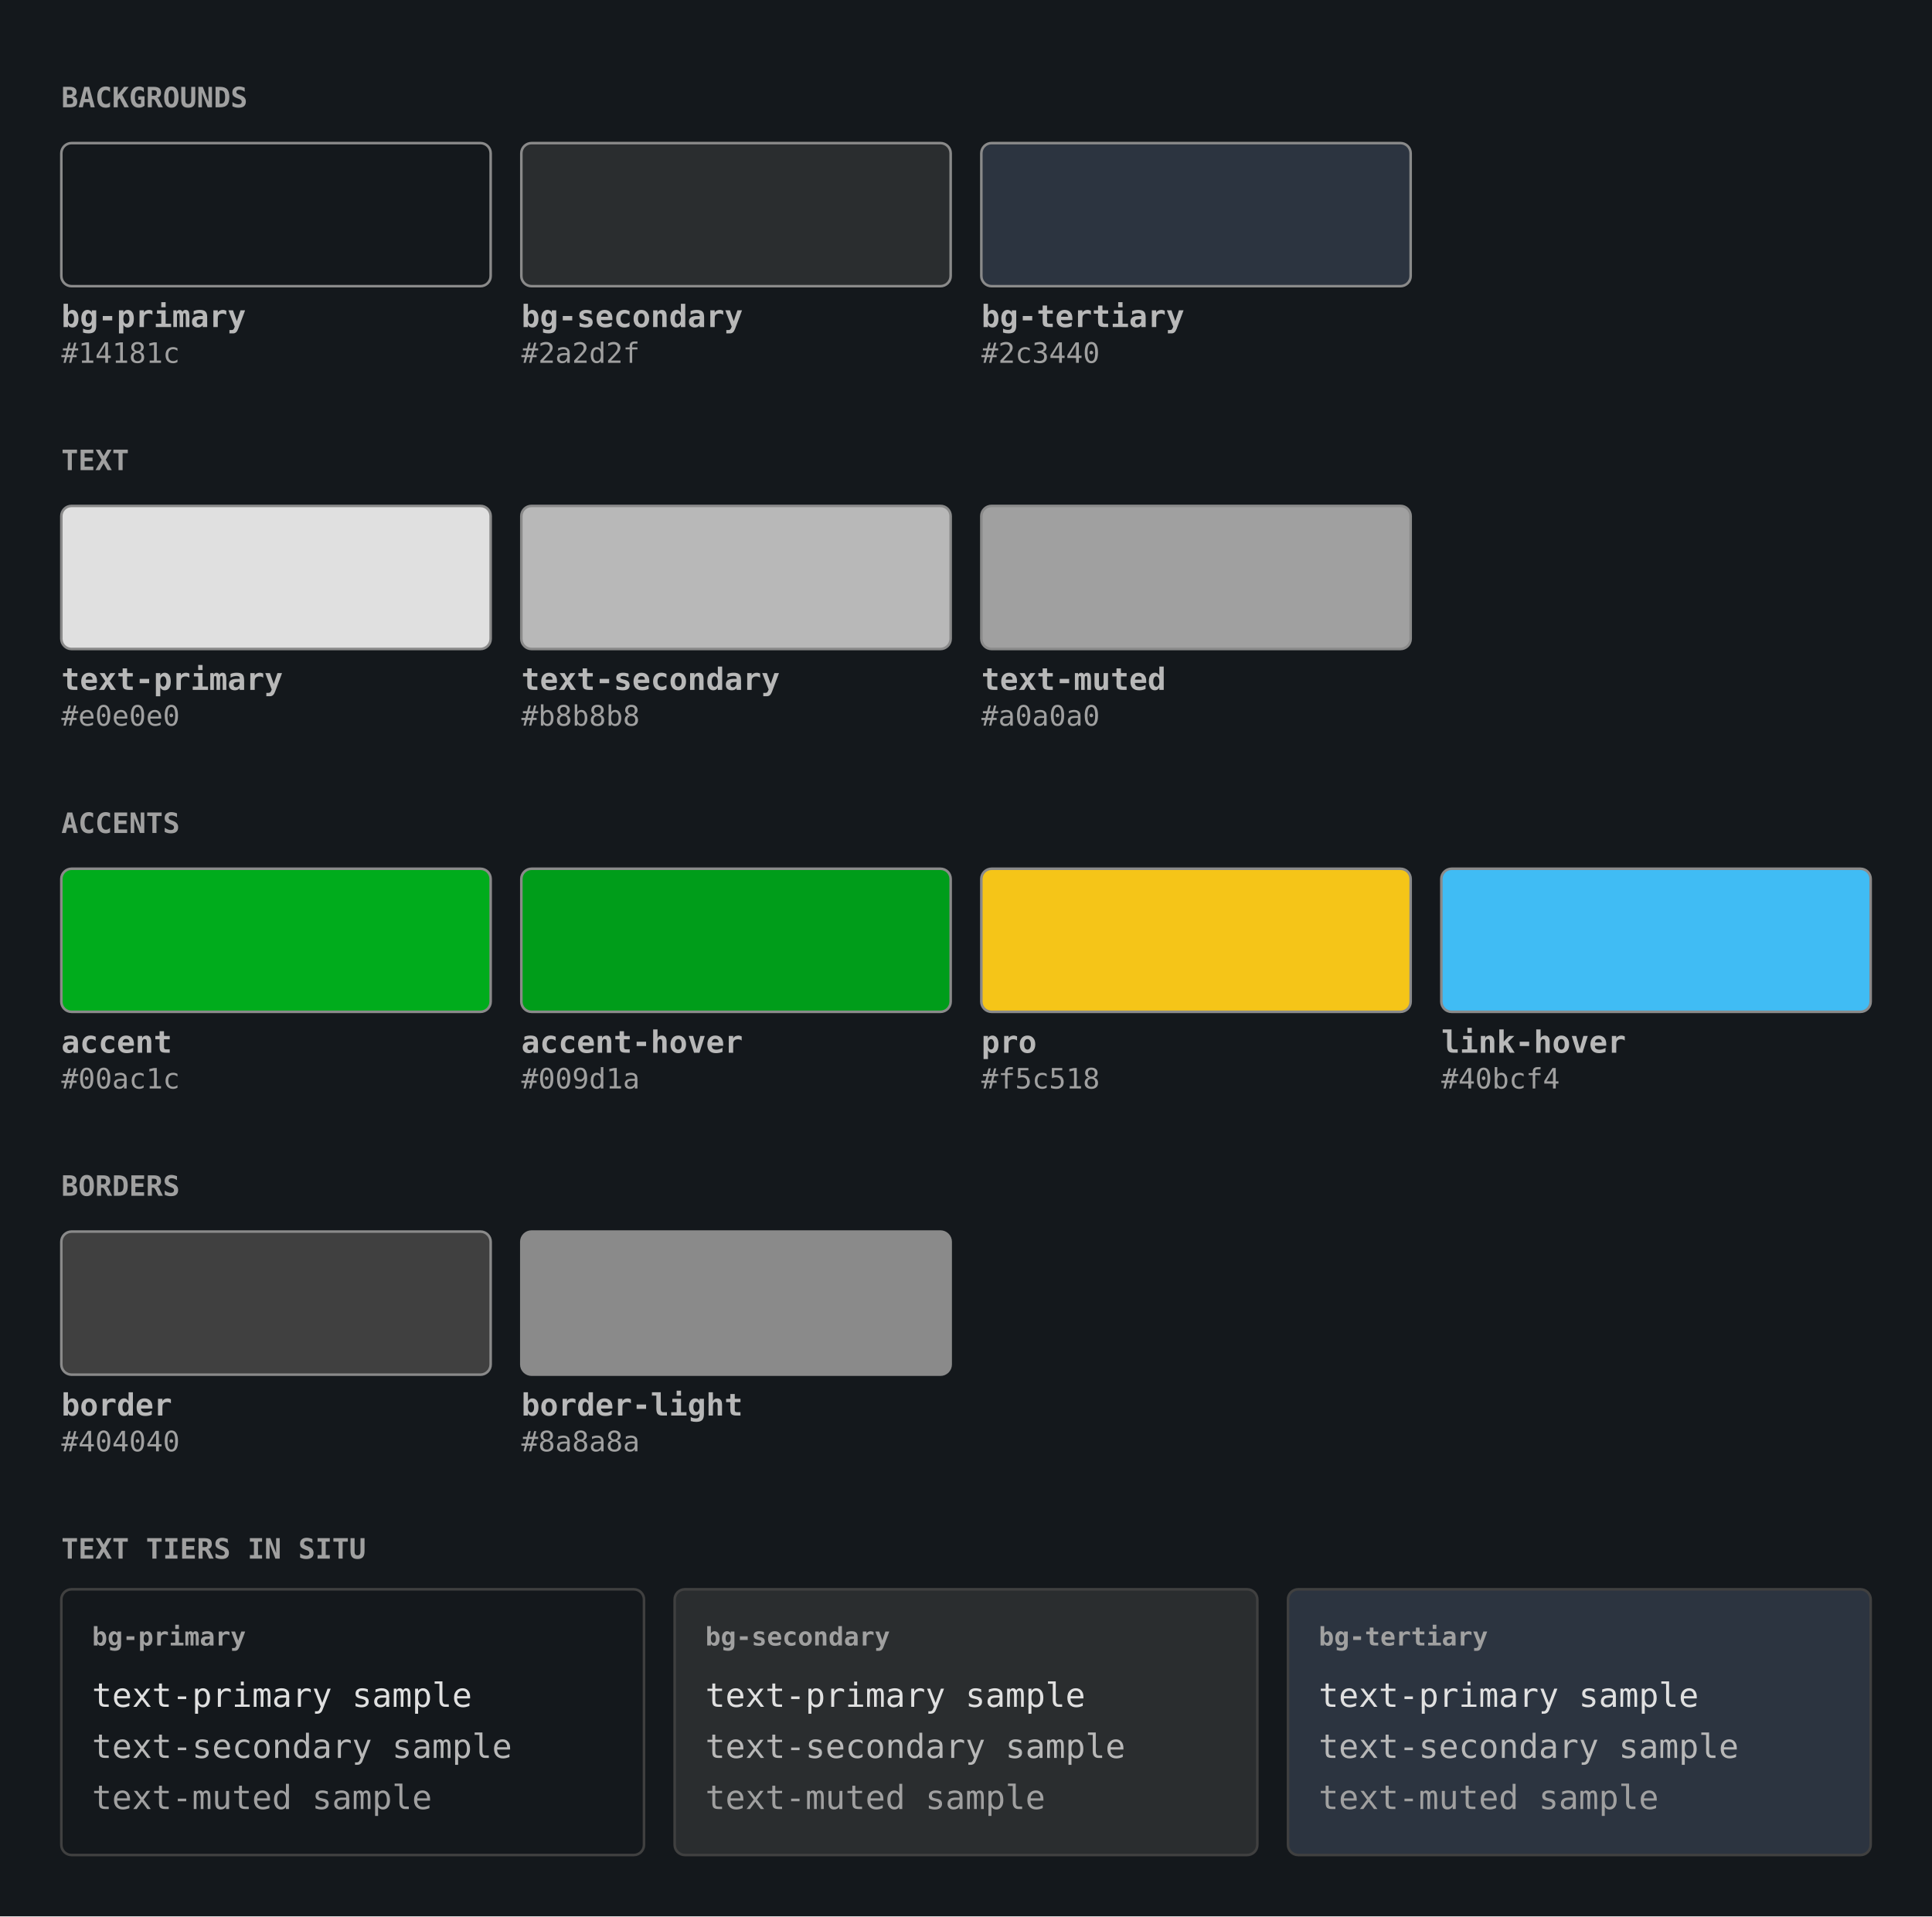
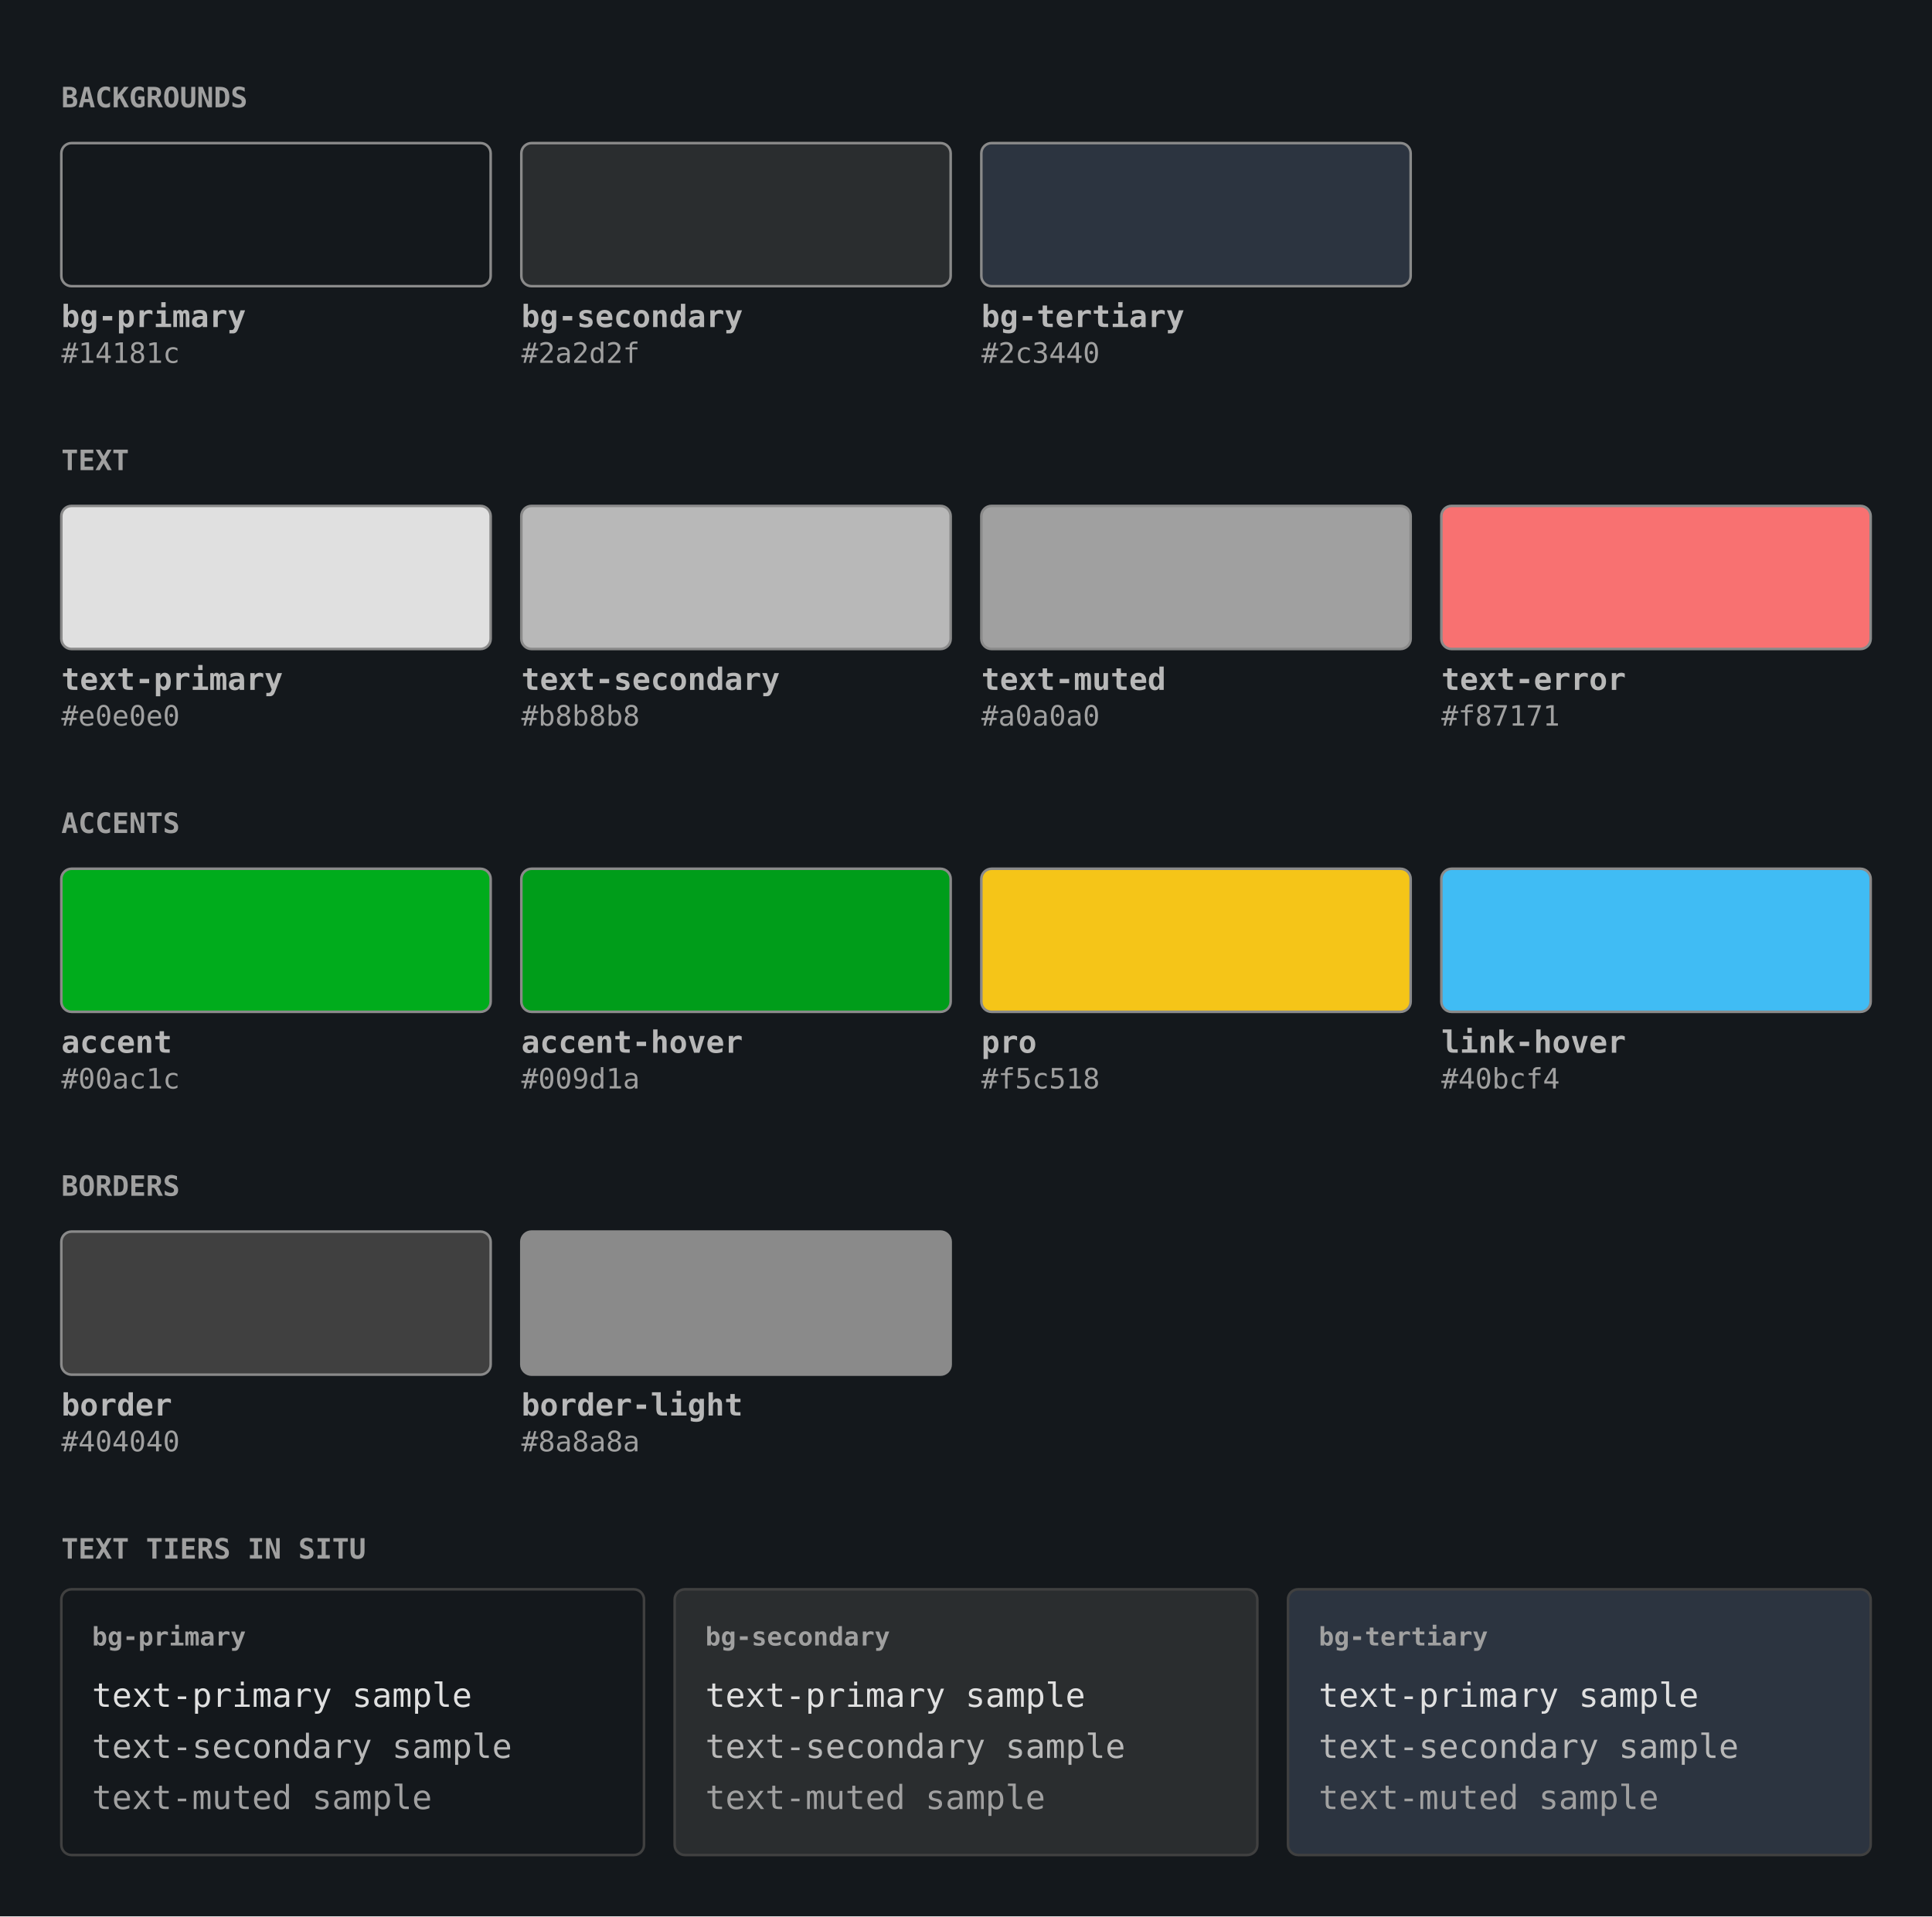
<svg xmlns="http://www.w3.org/2000/svg" width="756" height="750" viewBox="0 0 756 750" role="img" aria-label="BPDiscord letterboxd colour palette">
  <rect width="756" height="100%" fill="#14181c" />
  <text x="24" y="42" fill="#a0a0a0" font-family="ui-monospace, SFMono-Regular, Menlo, monospace" font-size="11" font-weight="700">BACKGROUNDS</text>
  <rect x="24" y="56" width="168" height="56" rx="4" fill="#14181c" stroke="#8a8a8a" stroke-width="1" />
  <text x="24" y="128" fill="#b8b8b8" font-family="ui-monospace, SFMono-Regular, Menlo, monospace" font-size="12" font-weight="600">bg-primary</text>
  <text x="24" y="142" fill="#a0a0a0" font-family="ui-monospace, SFMono-Regular, Menlo, monospace" font-size="11" font-weight="400">#14181c</text>
  <rect x="204" y="56" width="168" height="56" rx="4" fill="#2a2d2f" stroke="#8a8a8a" stroke-width="1" />
  <text x="204" y="128" fill="#b8b8b8" font-family="ui-monospace, SFMono-Regular, Menlo, monospace" font-size="12" font-weight="600">bg-secondary</text>
  <text x="204" y="142" fill="#a0a0a0" font-family="ui-monospace, SFMono-Regular, Menlo, monospace" font-size="11" font-weight="400">#2a2d2f</text>
  <rect x="384" y="56" width="168" height="56" rx="4" fill="#2c3440" stroke="#8a8a8a" stroke-width="1" />
  <text x="384" y="128" fill="#b8b8b8" font-family="ui-monospace, SFMono-Regular, Menlo, monospace" font-size="12" font-weight="600">bg-tertiary</text>
  <text x="384" y="142" fill="#a0a0a0" font-family="ui-monospace, SFMono-Regular, Menlo, monospace" font-size="11" font-weight="400">#2c3440</text>
  <text x="24" y="184" fill="#a0a0a0" font-family="ui-monospace, SFMono-Regular, Menlo, monospace" font-size="11" font-weight="700">TEXT</text>
  <rect x="24" y="198" width="168" height="56" rx="4" fill="#e0e0e0" stroke="#8a8a8a" stroke-width="1" />
  <text x="24" y="270" fill="#b8b8b8" font-family="ui-monospace, SFMono-Regular, Menlo, monospace" font-size="12" font-weight="600">text-primary</text>
  <text x="24" y="284" fill="#a0a0a0" font-family="ui-monospace, SFMono-Regular, Menlo, monospace" font-size="11" font-weight="400">#e0e0e0</text>
  <rect x="204" y="198" width="168" height="56" rx="4" fill="#b8b8b8" stroke="#8a8a8a" stroke-width="1" />
  <text x="204" y="270" fill="#b8b8b8" font-family="ui-monospace, SFMono-Regular, Menlo, monospace" font-size="12" font-weight="600">text-secondary</text>
  <text x="204" y="284" fill="#a0a0a0" font-family="ui-monospace, SFMono-Regular, Menlo, monospace" font-size="11" font-weight="400">#b8b8b8</text>
  <rect x="384" y="198" width="168" height="56" rx="4" fill="#a0a0a0" stroke="#8a8a8a" stroke-width="1" />
  <text x="384" y="270" fill="#b8b8b8" font-family="ui-monospace, SFMono-Regular, Menlo, monospace" font-size="12" font-weight="600">text-muted</text>
  <text x="384" y="284" fill="#a0a0a0" font-family="ui-monospace, SFMono-Regular, Menlo, monospace" font-size="11" font-weight="400">#a0a0a0</text>
+   <rect x="564" y="198" width="168" height="56" rx="4" fill="#f87171" stroke="#8a8a8a" stroke-width="1" />
+   <text x="564" y="270" fill="#b8b8b8" font-family="ui-monospace, SFMono-Regular, Menlo, monospace" font-size="12" font-weight="600">text-error</text>
+   <text x="564" y="284" fill="#a0a0a0" font-family="ui-monospace, SFMono-Regular, Menlo, monospace" font-size="11" font-weight="400">#f87171</text>
  <text x="24" y="326" fill="#a0a0a0" font-family="ui-monospace, SFMono-Regular, Menlo, monospace" font-size="11" font-weight="700">ACCENTS</text>
  <rect x="24" y="340" width="168" height="56" rx="4" fill="#00ac1c" stroke="#8a8a8a" stroke-width="1" />
  <text x="24" y="412" fill="#b8b8b8" font-family="ui-monospace, SFMono-Regular, Menlo, monospace" font-size="12" font-weight="600">accent</text>
  <text x="24" y="426" fill="#a0a0a0" font-family="ui-monospace, SFMono-Regular, Menlo, monospace" font-size="11" font-weight="400">#00ac1c</text>
  <rect x="204" y="340" width="168" height="56" rx="4" fill="#009d1a" stroke="#8a8a8a" stroke-width="1" />
  <text x="204" y="412" fill="#b8b8b8" font-family="ui-monospace, SFMono-Regular, Menlo, monospace" font-size="12" font-weight="600">accent-hover</text>
  <text x="204" y="426" fill="#a0a0a0" font-family="ui-monospace, SFMono-Regular, Menlo, monospace" font-size="11" font-weight="400">#009d1a</text>
  <rect x="384" y="340" width="168" height="56" rx="4" fill="#f5c518" stroke="#8a8a8a" stroke-width="1" />
  <text x="384" y="412" fill="#b8b8b8" font-family="ui-monospace, SFMono-Regular, Menlo, monospace" font-size="12" font-weight="600">pro</text>
  <text x="384" y="426" fill="#a0a0a0" font-family="ui-monospace, SFMono-Regular, Menlo, monospace" font-size="11" font-weight="400">#f5c518</text>
  <rect x="564" y="340" width="168" height="56" rx="4" fill="#40bcf4" stroke="#8a8a8a" stroke-width="1" />
  <text x="564" y="412" fill="#b8b8b8" font-family="ui-monospace, SFMono-Regular, Menlo, monospace" font-size="12" font-weight="600">link-hover</text>
  <text x="564" y="426" fill="#a0a0a0" font-family="ui-monospace, SFMono-Regular, Menlo, monospace" font-size="11" font-weight="400">#40bcf4</text>
  <text x="24" y="468" fill="#a0a0a0" font-family="ui-monospace, SFMono-Regular, Menlo, monospace" font-size="11" font-weight="700">BORDERS</text>
  <rect x="24" y="482" width="168" height="56" rx="4" fill="#404040" stroke="#8a8a8a" stroke-width="1" />
  <text x="24" y="554" fill="#b8b8b8" font-family="ui-monospace, SFMono-Regular, Menlo, monospace" font-size="12" font-weight="600">border</text>
  <text x="24" y="568" fill="#a0a0a0" font-family="ui-monospace, SFMono-Regular, Menlo, monospace" font-size="11" font-weight="400">#404040</text>
  <rect x="204" y="482" width="168" height="56" rx="4" fill="#8a8a8a" stroke="#8a8a8a" stroke-width="1" />
  <text x="204" y="554" fill="#b8b8b8" font-family="ui-monospace, SFMono-Regular, Menlo, monospace" font-size="12" font-weight="600">border-light</text>
  <text x="204" y="568" fill="#a0a0a0" font-family="ui-monospace, SFMono-Regular, Menlo, monospace" font-size="11" font-weight="400">#8a8a8a</text>
  <text x="24" y="610" fill="#a0a0a0" font-family="ui-monospace, SFMono-Regular, Menlo, monospace" font-size="11" font-weight="700">TEXT TIERS IN SITU</text>
  <rect x="24" y="622" width="228" height="104" rx="4" fill="#14181c" stroke="#404040" stroke-width="1" />
  <text x="36" y="644" fill="#a0a0a0" font-family="ui-monospace, SFMono-Regular, Menlo, monospace" font-size="10" font-weight="700">bg-primary</text>
  <text x="36" y="668" fill="#e0e0e0" font-family="ui-monospace, SFMono-Regular, Menlo, monospace" font-size="13" font-weight="400">text-primary sample</text>
  <text x="36" y="688" fill="#b8b8b8" font-family="ui-monospace, SFMono-Regular, Menlo, monospace" font-size="13" font-weight="400">text-secondary sample</text>
  <text x="36" y="708" fill="#a0a0a0" font-family="ui-monospace, SFMono-Regular, Menlo, monospace" font-size="13" font-weight="400">text-muted sample</text>
  <rect x="264" y="622" width="228" height="104" rx="4" fill="#2a2d2f" stroke="#404040" stroke-width="1" />
  <text x="276" y="644" fill="#a0a0a0" font-family="ui-monospace, SFMono-Regular, Menlo, monospace" font-size="10" font-weight="700">bg-secondary</text>
  <text x="276" y="668" fill="#e0e0e0" font-family="ui-monospace, SFMono-Regular, Menlo, monospace" font-size="13" font-weight="400">text-primary sample</text>
  <text x="276" y="688" fill="#b8b8b8" font-family="ui-monospace, SFMono-Regular, Menlo, monospace" font-size="13" font-weight="400">text-secondary sample</text>
  <text x="276" y="708" fill="#a0a0a0" font-family="ui-monospace, SFMono-Regular, Menlo, monospace" font-size="13" font-weight="400">text-muted sample</text>
  <rect x="504" y="622" width="228" height="104" rx="4" fill="#2c3440" stroke="#404040" stroke-width="1" />
  <text x="516" y="644" fill="#a0a0a0" font-family="ui-monospace, SFMono-Regular, Menlo, monospace" font-size="10" font-weight="700">bg-tertiary</text>
  <text x="516" y="668" fill="#e0e0e0" font-family="ui-monospace, SFMono-Regular, Menlo, monospace" font-size="13" font-weight="400">text-primary sample</text>
  <text x="516" y="688" fill="#b8b8b8" font-family="ui-monospace, SFMono-Regular, Menlo, monospace" font-size="13" font-weight="400">text-secondary sample</text>
  <text x="516" y="708" fill="#a0a0a0" font-family="ui-monospace, SFMono-Regular, Menlo, monospace" font-size="13" font-weight="400">text-muted sample</text>
</svg>
